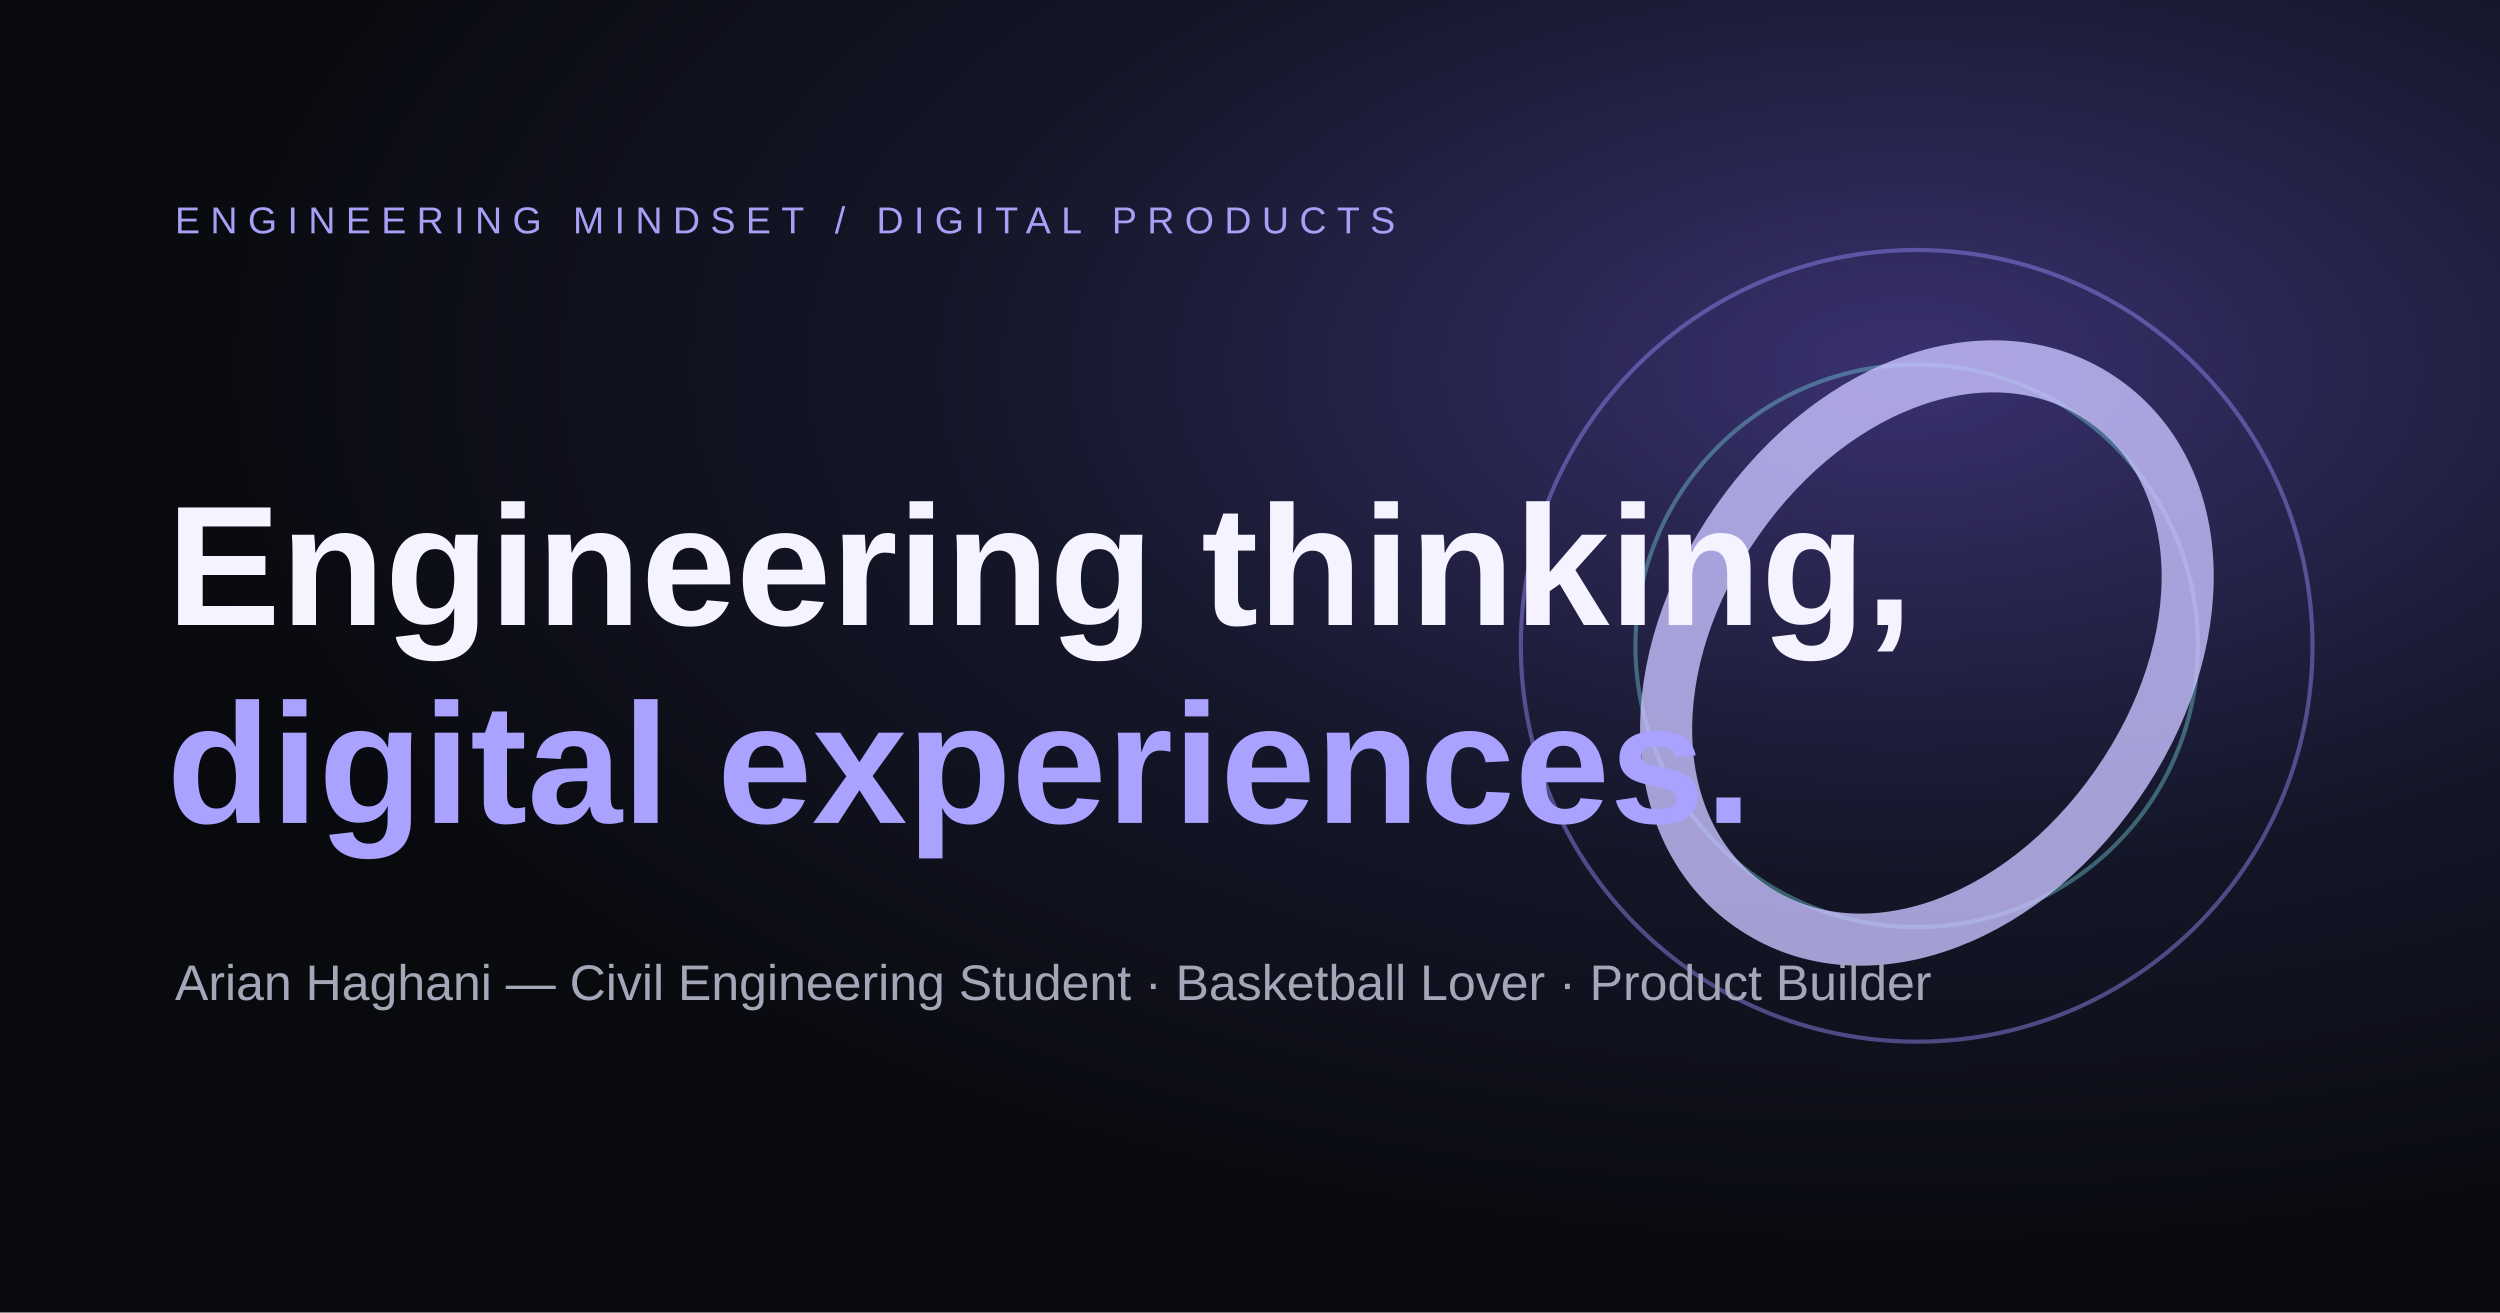
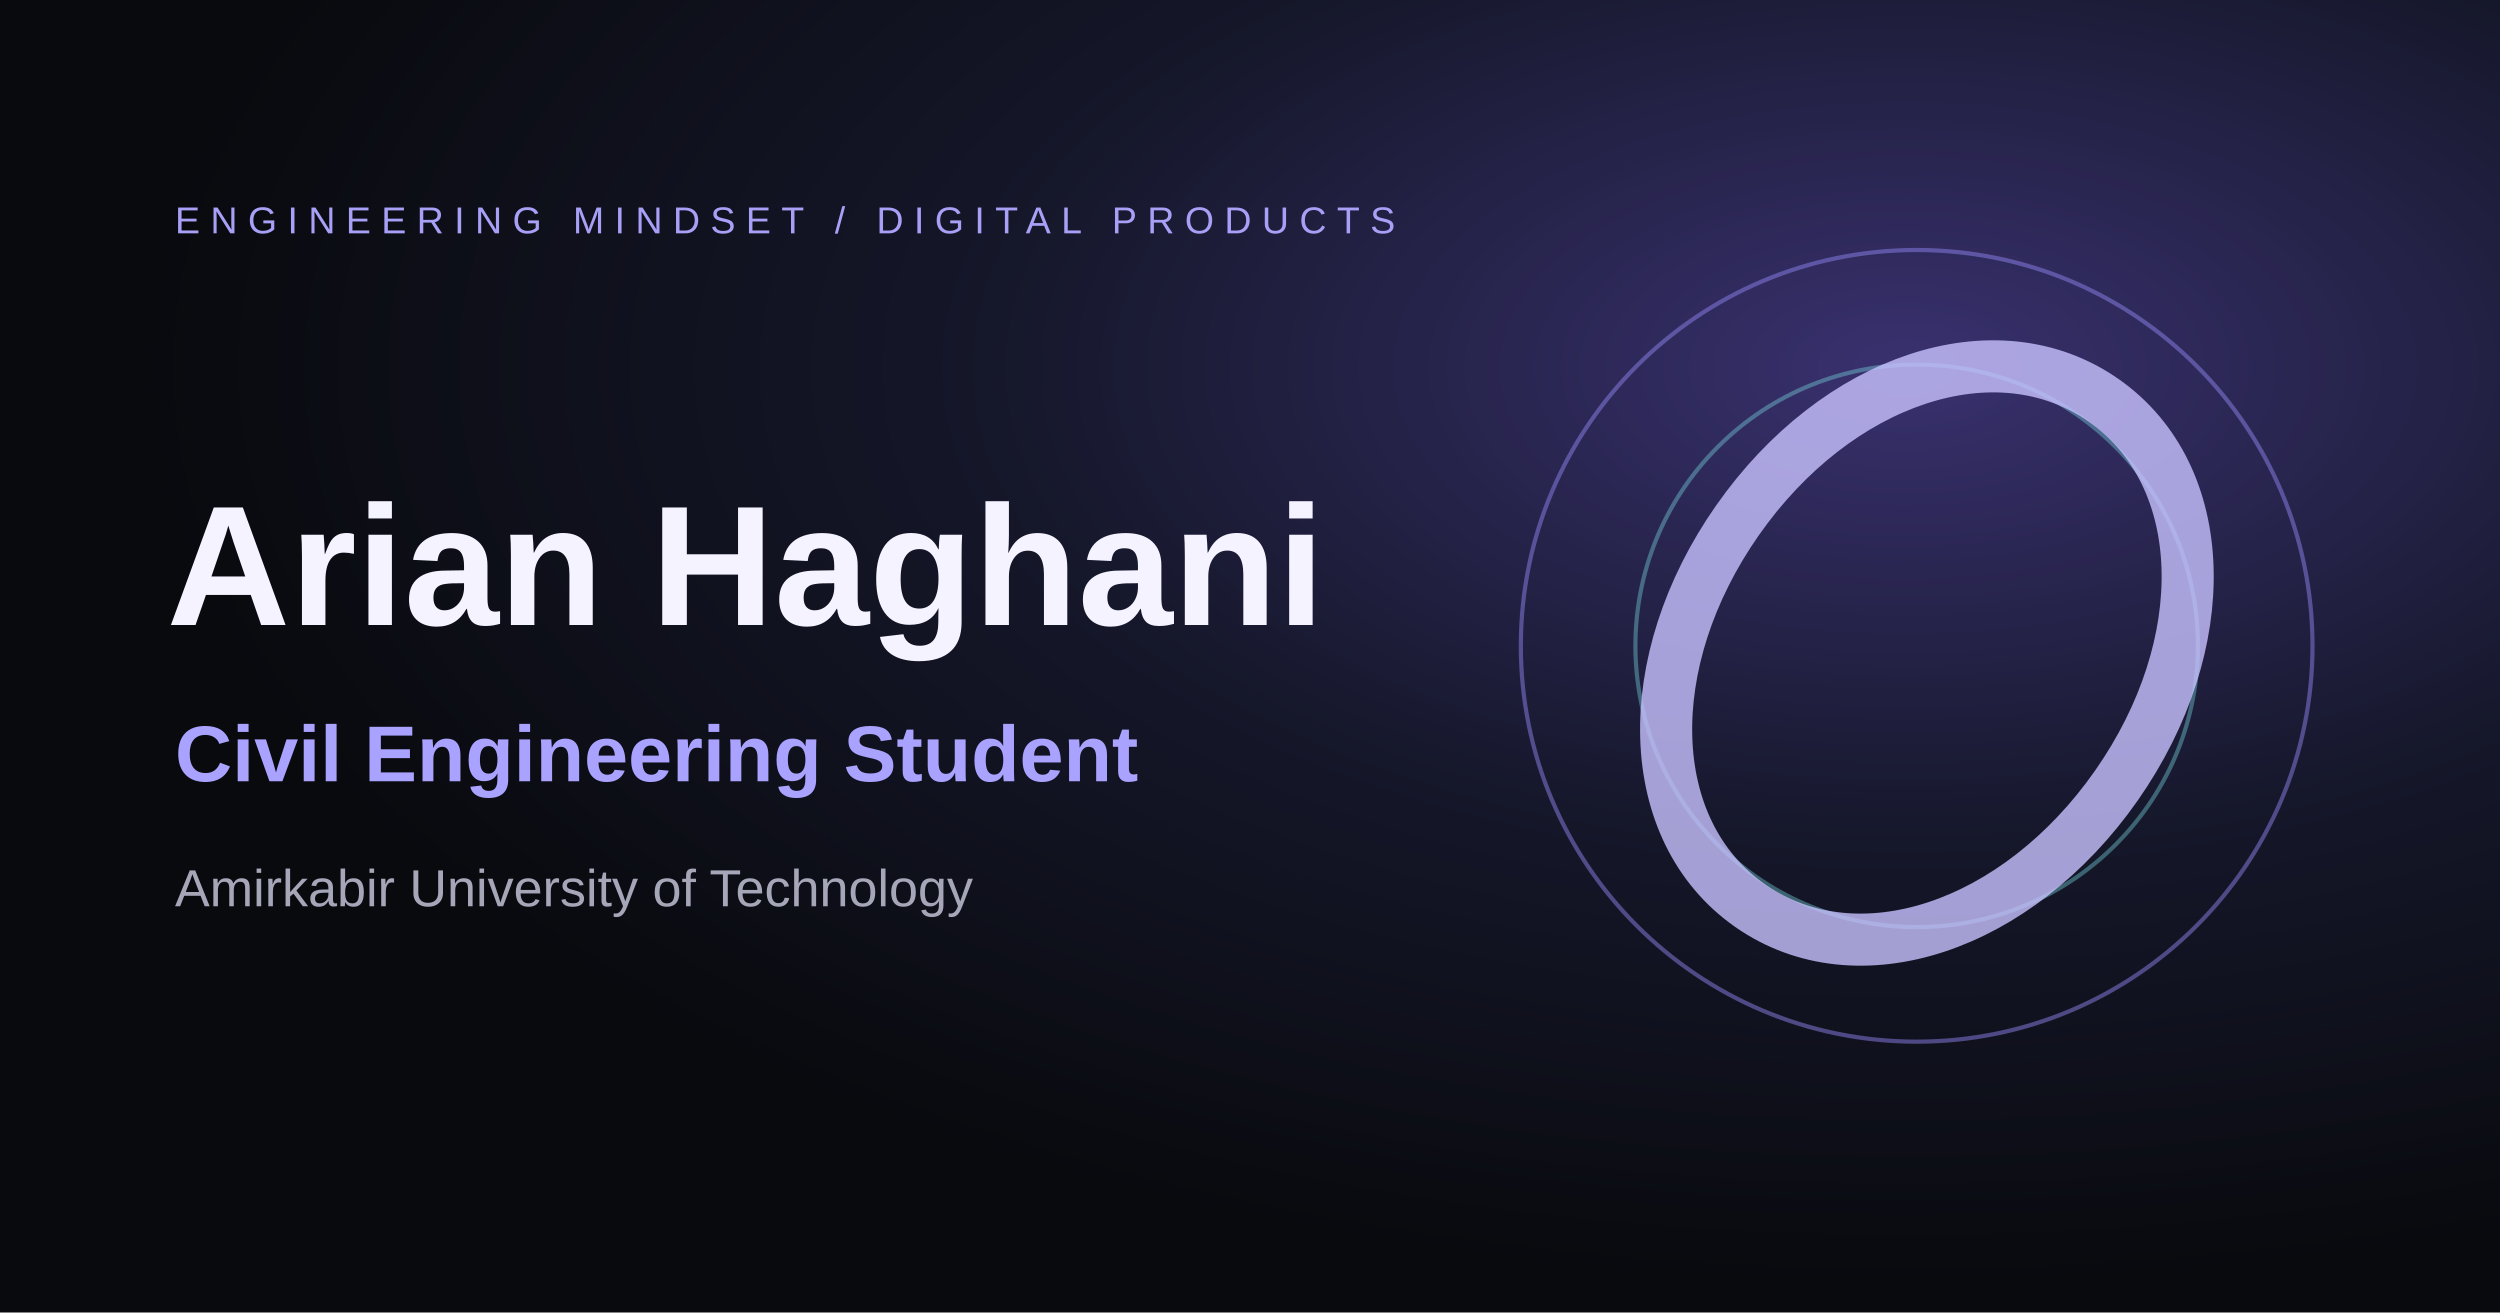
<svg xmlns="http://www.w3.org/2000/svg" width="1200" height="630" viewBox="0 0 1200 630">
  <defs>
    <radialGradient id="g" cx="76%" cy="28%" r="70%">
      <stop offset="0" stop-color="#39316f" />
      <stop offset=".52" stop-color="#15172a" />
      <stop offset="1" stop-color="#090a0e" />
    </radialGradient>
  </defs>
  <rect width="1200" height="630" fill="url(#g)" />
  <circle cx="920" cy="310" r="190" fill="none" stroke="#8c82e9" stroke-width="2" opacity=".5" />
  <circle cx="920" cy="310" r="135" fill="none" stroke="#77d6df" stroke-width="2" opacity=".4" transform="rotate(45 920 310)" />
  <path d="M815 310c0-83 48-148 111-148s111 65 111 148-48 148-111 148-111-65-111-148z" fill="none" stroke="#c8c2ff" stroke-width="25" opacity=".8" transform="rotate(35 920 310)" />
  <text x="84" y="112" fill="#a8a0f6" font-family="Arial,sans-serif" font-size="18" letter-spacing="5">ENGINEERING MINDSET / DIGITAL PRODUCTS</text>
-   <text x="80" y="300" fill="#f5f3ff" font-family="Arial,sans-serif" font-size="82" font-weight="700">Engineering thinking,</text>
-   <text x="80" y="395" fill="#aaa2ff" font-family="Arial,sans-serif" font-size="82" font-weight="700">digital experiences.</text>
-   <text x="84" y="480" fill="#a5a6b8" font-family="Arial,sans-serif" font-size="24">Arian Haghani — Civil Engineering Student · Basketball Lover · Product Builder</text>
+   <text x="80" y="300" fill="#f5f3ff" font-family="Arial,sans-serif" font-size="82" font-weight="700">Arian Haghani</text>
+   <text x="84" y="375" fill="#aaa2ff" font-family="Arial,sans-serif" font-size="38" font-weight="700">Civil Engineering Student</text>
+   <text x="84" y="435" fill="#a5a6b8" font-family="Arial,sans-serif" font-size="25">Amirkabir University of Technology</text>
</svg>
